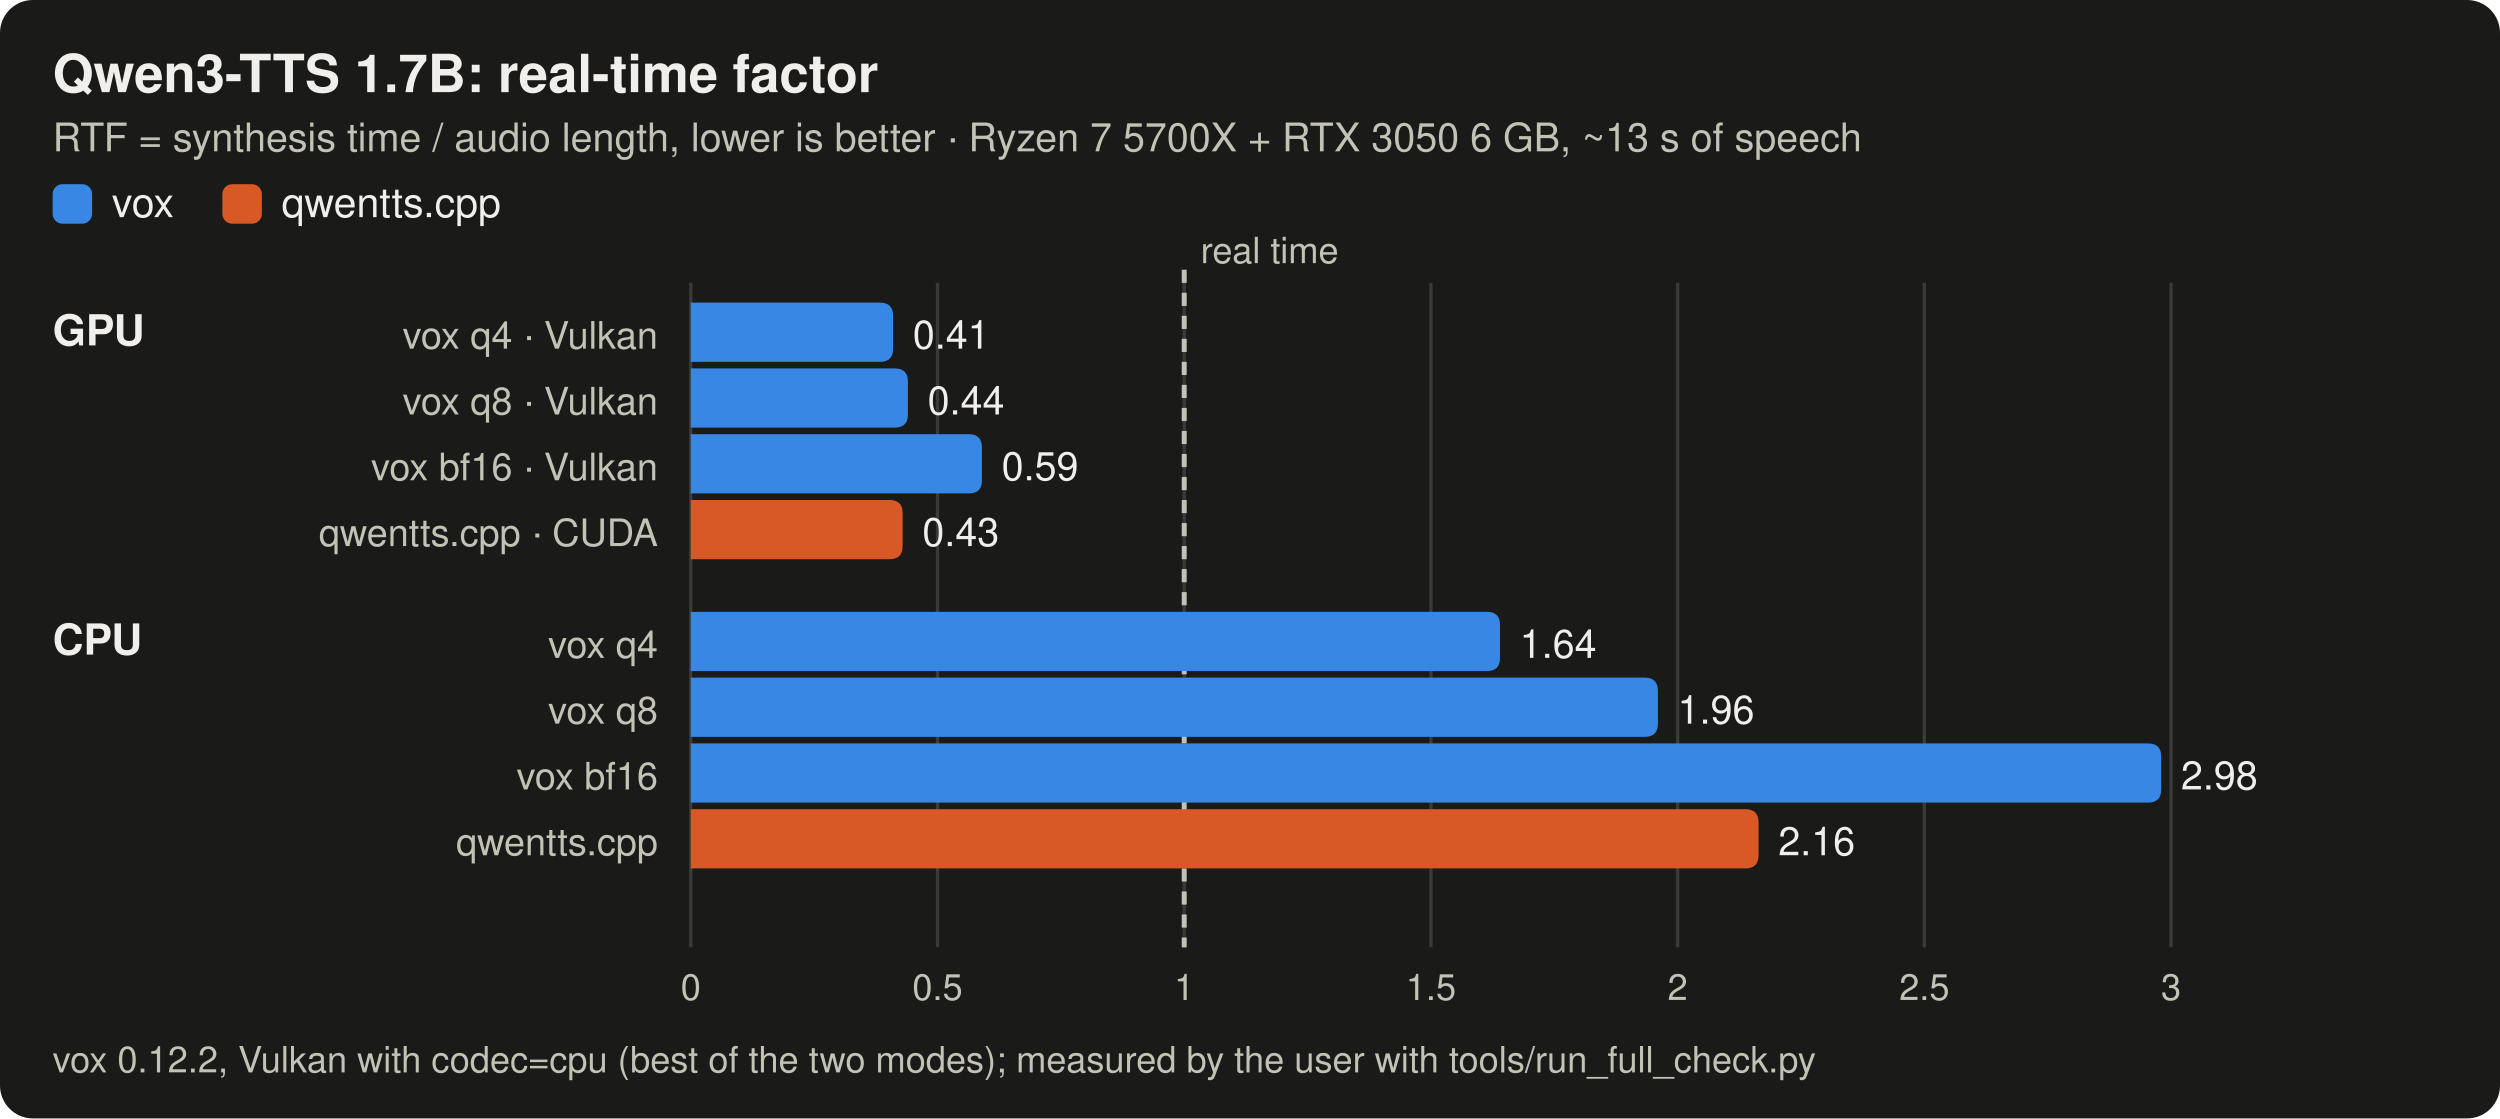
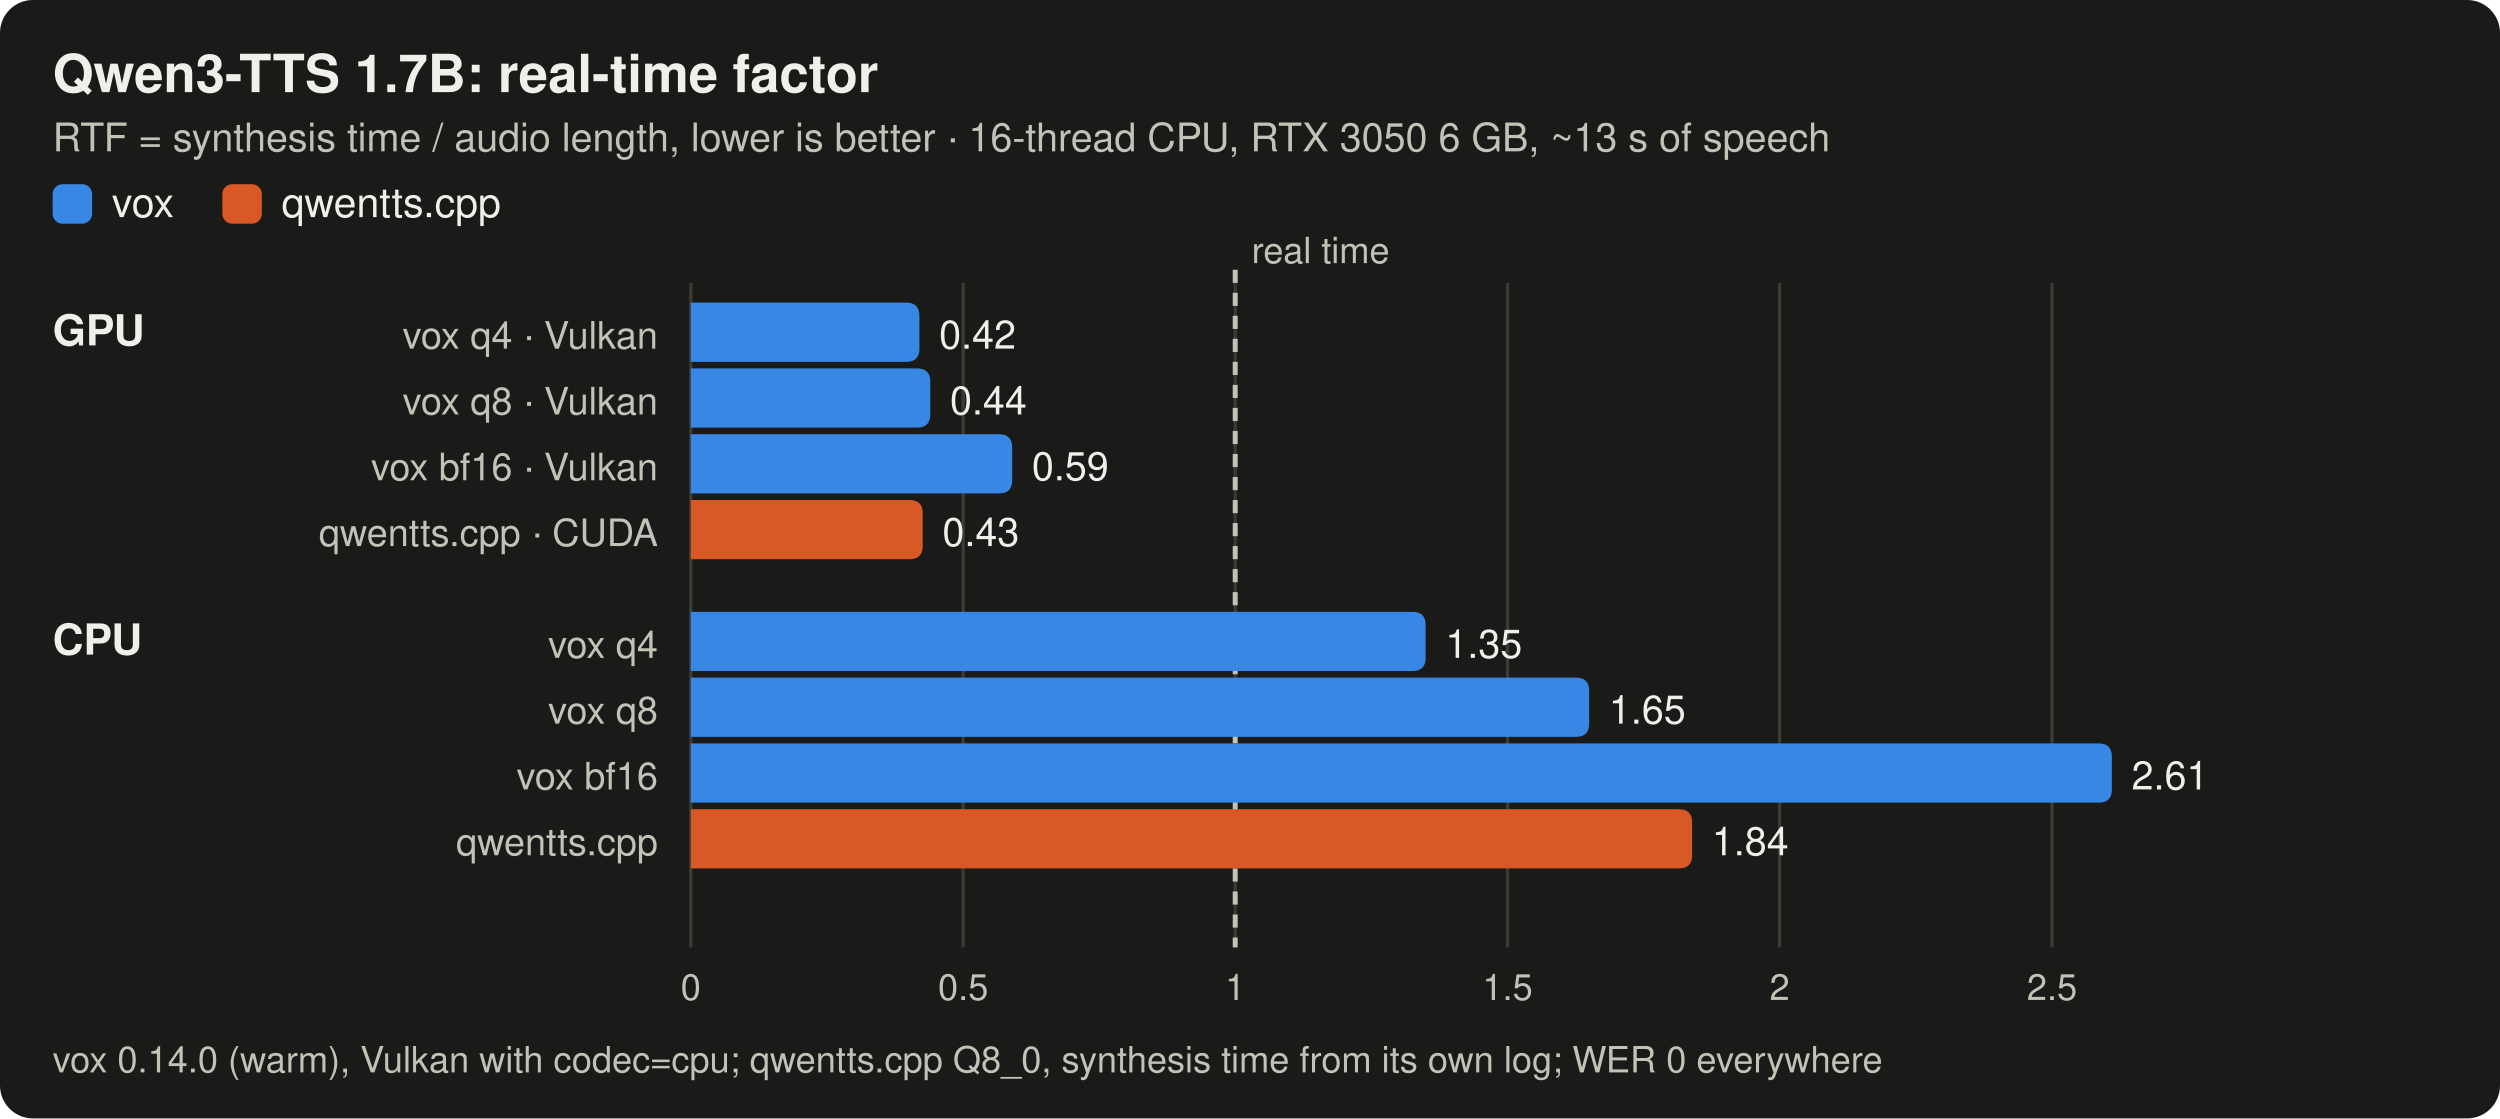
<svg xmlns="http://www.w3.org/2000/svg" width="760" height="340" viewBox="0 0 760 340" font-family="-apple-system,BlinkMacSystemFont,'Segoe UI',Helvetica,Arial,sans-serif" role="img" aria-label="Qwen3-TTS 1.7B: real-time factor">
  <rect width="760" height="340" rx="10" fill="#1a1a19" />
  <text x="16" y="28" fill="#f0efec" font-size="16" font-weight="700">Qwen3-TTS 1.7B: real-time factor</text>
-   <text x="16" y="46" fill="#c3c2b7" font-size="12">RTF = synthesis time / audio length, lower is better · Ryzen 7 5700X + RTX 3050 6 GB, ~13 s of speech</text>
+   <text x="16" y="46" fill="#c3c2b7" font-size="12">RTF = synthesis time / audio length, lower is better · 16-thread CPU, RTX 3050 6 GB, ~13 s of speech</text>
  <rect x="16" y="56" width="12" height="12" rx="3" fill="#3987e5" />
  <text x="34" y="66" fill="#f0efec" font-size="12.5">vox</text>
  <rect x="67.6" y="56" width="12" height="12" rx="3" fill="#d95926" />
  <text x="85.6" y="66" fill="#f0efec" font-size="12.5">qwentts.cpp</text>
  <line x1="210.0" x2="210.0" y1="86" y2="288" stroke="#3a3a37" stroke-width="1" />
  <text x="210.0" y="304" fill="#c3c2b7" font-size="11" text-anchor="middle">0</text>
-   <line x1="285.0" x2="285.0" y1="86" y2="288" stroke="#3a3a37" stroke-width="1" />
-   <text x="285.0" y="304" fill="#c3c2b7" font-size="11" text-anchor="middle">0.5</text>
-   <line x1="360.0" x2="360.0" y1="86" y2="288" stroke="#3a3a37" stroke-width="1" />
-   <text x="360.0" y="304" fill="#c3c2b7" font-size="11" text-anchor="middle">1</text>
-   <line x1="435.0" x2="435.0" y1="86" y2="288" stroke="#3a3a37" stroke-width="1" />
-   <text x="435.0" y="304" fill="#c3c2b7" font-size="11" text-anchor="middle">1.5</text>
-   <line x1="510.0" x2="510.0" y1="86" y2="288" stroke="#3a3a37" stroke-width="1" />
-   <text x="510.0" y="304" fill="#c3c2b7" font-size="11" text-anchor="middle">2</text>
-   <line x1="585.0" x2="585.0" y1="86" y2="288" stroke="#3a3a37" stroke-width="1" />
-   <text x="585.0" y="304" fill="#c3c2b7" font-size="11" text-anchor="middle">2.5</text>
-   <line x1="660.0" x2="660.0" y1="86" y2="288" stroke="#3a3a37" stroke-width="1" />
-   <text x="660.0" y="304" fill="#c3c2b7" font-size="11" text-anchor="middle">3</text>
-   <line x1="360.0" x2="360.0" y1="82" y2="288" stroke="#c3c2b7" stroke-width="1.5" stroke-dasharray="4 3" />
-   <text x="365.0" y="80" fill="#c3c2b7" font-size="11">real time</text>
+   <line x1="292.8" x2="292.8" y1="86" y2="288" stroke="#3a3a37" stroke-width="1" />
+   <text x="292.8" y="304" fill="#c3c2b7" font-size="11" text-anchor="middle">0.5</text>
+   <line x1="375.5" x2="375.5" y1="86" y2="288" stroke="#3a3a37" stroke-width="1" />
+   <text x="375.5" y="304" fill="#c3c2b7" font-size="11" text-anchor="middle">1</text>
+   <line x1="458.3" x2="458.3" y1="86" y2="288" stroke="#3a3a37" stroke-width="1" />
+   <text x="458.3" y="304" fill="#c3c2b7" font-size="11" text-anchor="middle">1.5</text>
+   <line x1="541.0" x2="541.0" y1="86" y2="288" stroke="#3a3a37" stroke-width="1" />
+   <text x="541.0" y="304" fill="#c3c2b7" font-size="11" text-anchor="middle">2</text>
+   <line x1="623.8" x2="623.8" y1="86" y2="288" stroke="#3a3a37" stroke-width="1" />
+   <text x="623.8" y="304" fill="#c3c2b7" font-size="11" text-anchor="middle">2.5</text>
+   <line x1="375.5" x2="375.5" y1="82" y2="288" stroke="#c3c2b7" stroke-width="1.5" stroke-dasharray="4 3" />
+   <text x="380.5" y="80" fill="#c3c2b7" font-size="11">real time</text>
  <text x="16" y="199.0" fill="#f0efec" font-size="13" font-weight="600">CPU</text>
  <text x="16" y="105.0" fill="#f0efec" font-size="13" font-weight="600">GPU</text>
-   <path d="M210.0,92.0 H267.5 Q271.5,92.0 271.5,96.0 V106.0 Q271.5,110.0 267.5,110.0 H210.0 Z" fill="#3987e5" />
-   <text x="277.5" y="106.0" fill="#f0efec" font-size="12" font-variant-numeric="tabular-nums">0.41</text>
+   <path d="M210.0,92.0 H275.5 Q279.5,92.0 279.5,96.0 V106.0 Q279.5,110.0 275.5,110.0 H210.0 Z" fill="#3987e5" />
+   <text x="285.5" y="106.0" fill="#f0efec" font-size="12" font-variant-numeric="tabular-nums">0.42</text>
  <text x="200" y="106.0" fill="#c3c2b7" font-size="11.5" text-anchor="end">vox q4 · Vulkan</text>
-   <path d="M210.0,112.0 H272.0 Q276.0,112.0 276.0,116.0 V126.0 Q276.0,130.0 272.0,130.0 H210.0 Z" fill="#3987e5" />
-   <text x="282.0" y="126.0" fill="#f0efec" font-size="12" font-variant-numeric="tabular-nums">0.44</text>
+   <path d="M210.0,112.0 H278.8 Q282.8,112.0 282.8,116.0 V126.0 Q282.8,130.0 278.8,130.0 H210.0 Z" fill="#3987e5" />
+   <text x="288.8" y="126.0" fill="#f0efec" font-size="12" font-variant-numeric="tabular-nums">0.44</text>
  <text x="200" y="126.0" fill="#c3c2b7" font-size="11.5" text-anchor="end">vox q8 · Vulkan</text>
-   <path d="M210.0,132.0 H294.5 Q298.5,132.0 298.5,136.0 V146.0 Q298.5,150.0 294.5,150.0 H210.0 Z" fill="#3987e5" />
-   <text x="304.5" y="146.0" fill="#f0efec" font-size="12" font-variant-numeric="tabular-nums">0.59</text>
+   <path d="M210.0,132.0 H303.7 Q307.7,132.0 307.7,136.0 V146.0 Q307.7,150.0 303.7,150.0 H210.0 Z" fill="#3987e5" />
+   <text x="313.7" y="146.0" fill="#f0efec" font-size="12" font-variant-numeric="tabular-nums">0.59</text>
  <text x="200" y="146.0" fill="#c3c2b7" font-size="11.5" text-anchor="end">vox bf16 · Vulkan</text>
-   <path d="M210.0,152.0 H270.4 Q274.4,152.0 274.4,156.0 V166.0 Q274.4,170.0 270.4,170.0 H210.0 Z" fill="#d95926" />
-   <text x="280.4" y="166.0" fill="#f0efec" font-size="12" font-variant-numeric="tabular-nums">0.43</text>
+   <path d="M210.0,152.0 H276.5 Q280.5,152.0 280.5,156.0 V166.0 Q280.5,170.0 276.5,170.0 H210.0 Z" fill="#d95926" />
+   <text x="286.5" y="166.0" fill="#f0efec" font-size="12" font-variant-numeric="tabular-nums">0.43</text>
  <text x="200" y="166.0" fill="#c3c2b7" font-size="11.5" text-anchor="end">qwentts.cpp · CUDA</text>
-   <path d="M210.0,186.0 H452.0 Q456.0,186.0 456.0,190.0 V200.0 Q456.0,204.0 452.0,204.0 H210.0 Z" fill="#3987e5" />
-   <text x="462.0" y="200.0" fill="#f0efec" font-size="12" font-variant-numeric="tabular-nums">1.64</text>
+   <path d="M210.0,186.0 H429.4 Q433.4,186.0 433.4,190.0 V200.0 Q433.4,204.0 429.4,204.0 H210.0 Z" fill="#3987e5" />
+   <text x="439.4" y="200.0" fill="#f0efec" font-size="12" font-variant-numeric="tabular-nums">1.35</text>
  <text x="200" y="200.0" fill="#c3c2b7" font-size="11.5" text-anchor="end">vox q4</text>
-   <path d="M210.0,206.0 H500.0 Q504.0,206.0 504.0,210.0 V220.0 Q504.0,224.0 500.0,224.0 H210.0 Z" fill="#3987e5" />
-   <text x="510.0" y="220.0" fill="#f0efec" font-size="12" font-variant-numeric="tabular-nums">1.96</text>
+   <path d="M210.0,206.0 H479.1 Q483.1,206.0 483.1,210.0 V220.0 Q483.1,224.0 479.1,224.0 H210.0 Z" fill="#3987e5" />
+   <text x="489.1" y="220.0" fill="#f0efec" font-size="12" font-variant-numeric="tabular-nums">1.65</text>
  <text x="200" y="220.0" fill="#c3c2b7" font-size="11.5" text-anchor="end">vox q8</text>
-   <path d="M210.0,226.0 H653.0 Q657.0,226.0 657.0,230.0 V240.0 Q657.0,244.0 653.0,244.0 H210.0 Z" fill="#3987e5" />
-   <text x="663.0" y="240.0" fill="#f0efec" font-size="12" font-variant-numeric="tabular-nums">2.98</text>
+   <path d="M210.0,226.0 H638.0 Q642.0,226.0 642.0,230.0 V240.0 Q642.0,244.0 638.0,244.0 H210.0 Z" fill="#3987e5" />
+   <text x="648.0" y="240.0" fill="#f0efec" font-size="12" font-variant-numeric="tabular-nums">2.61</text>
  <text x="200" y="240.0" fill="#c3c2b7" font-size="11.5" text-anchor="end">vox bf16</text>
-   <path d="M210.0,246.0 H530.6 Q534.6,246.0 534.6,250.0 V260.0 Q534.6,264.0 530.6,264.0 H210.0 Z" fill="#d95926" />
-   <text x="540.6" y="260.0" fill="#f0efec" font-size="12" font-variant-numeric="tabular-nums">2.16</text>
+   <path d="M210.0,246.0 H510.4 Q514.4,246.0 514.4,250.0 V260.0 Q514.4,264.0 510.4,264.0 H210.0 Z" fill="#d95926" />
+   <text x="520.4" y="260.0" fill="#f0efec" font-size="12" font-variant-numeric="tabular-nums">1.84</text>
  <text x="200" y="260.0" fill="#c3c2b7" font-size="11.5" text-anchor="end">qwentts.cpp</text>
-   <text x="16" y="326" fill="#c3c2b7" font-size="11">vox 0.12.2, Vulkan with codec=cpu (best of the two modes); measured by the user with tools/run_full_check.py</text>
+   <text x="16" y="326" fill="#c3c2b7" font-size="11">vox 0.14.0 (warm), Vulkan with codec=cpu; qwentts.cpp Q8_0, synthesis time from its own log; WER 0 everywhere</text>
</svg>
